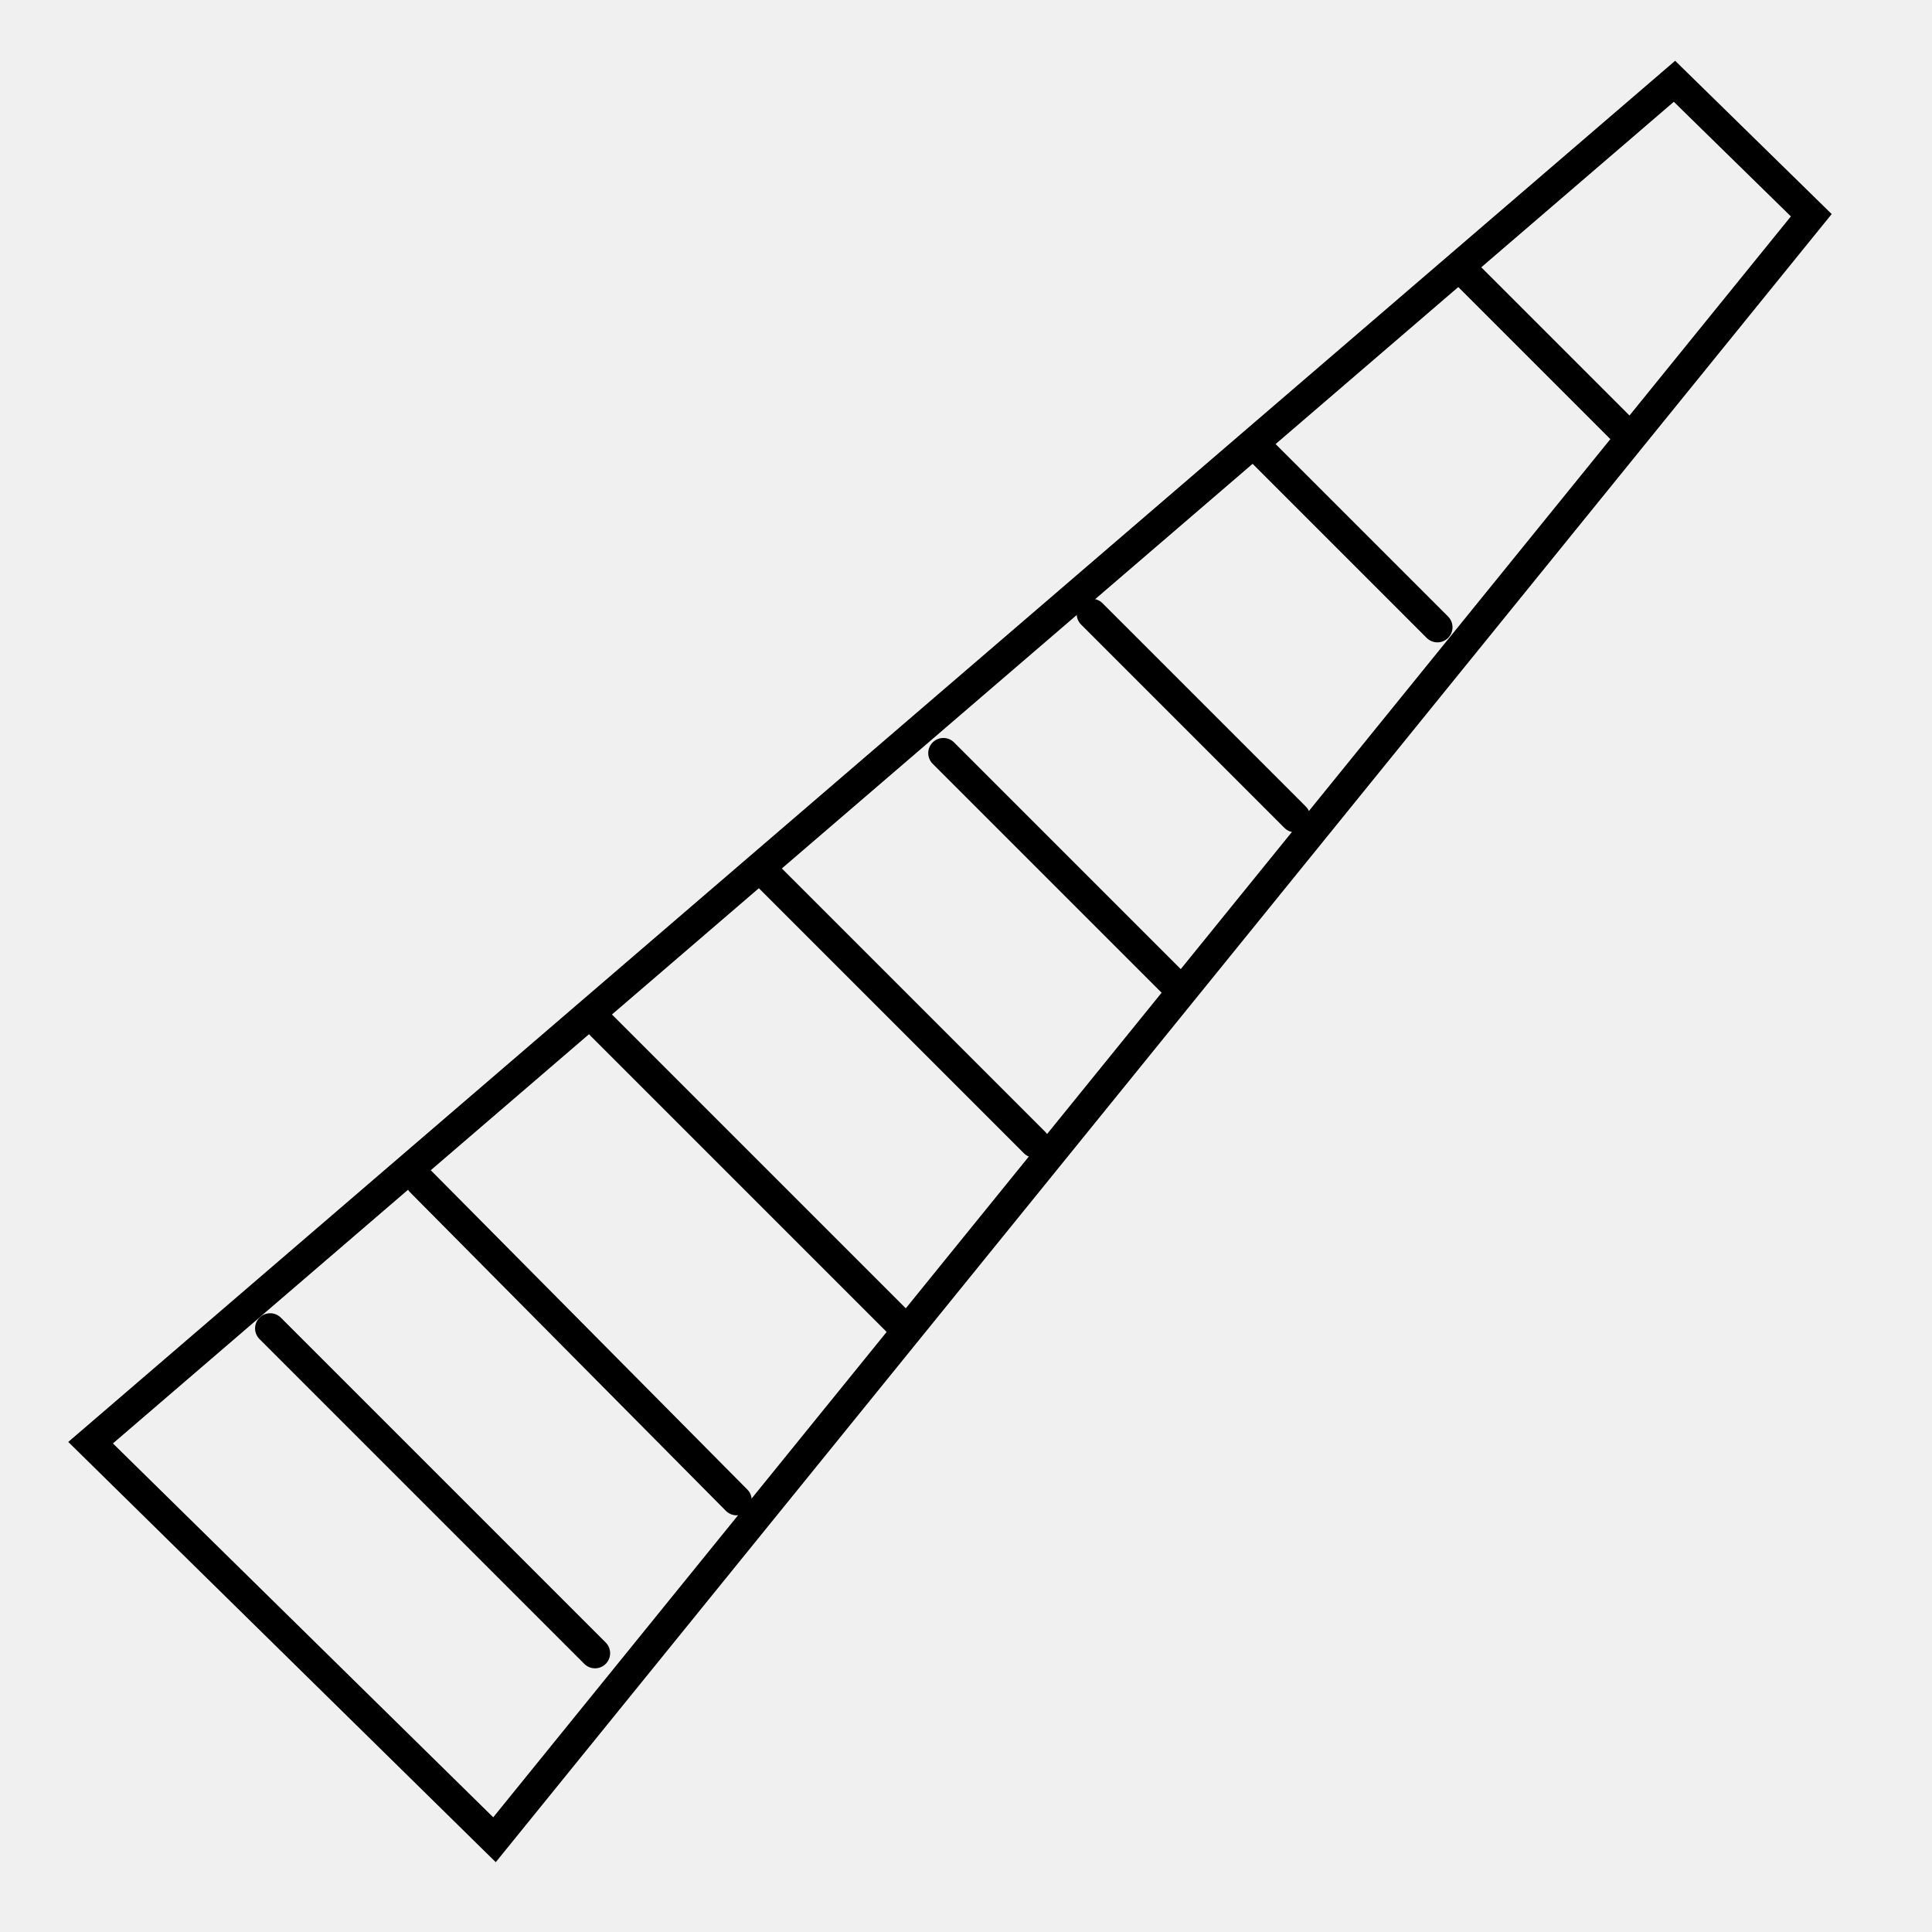
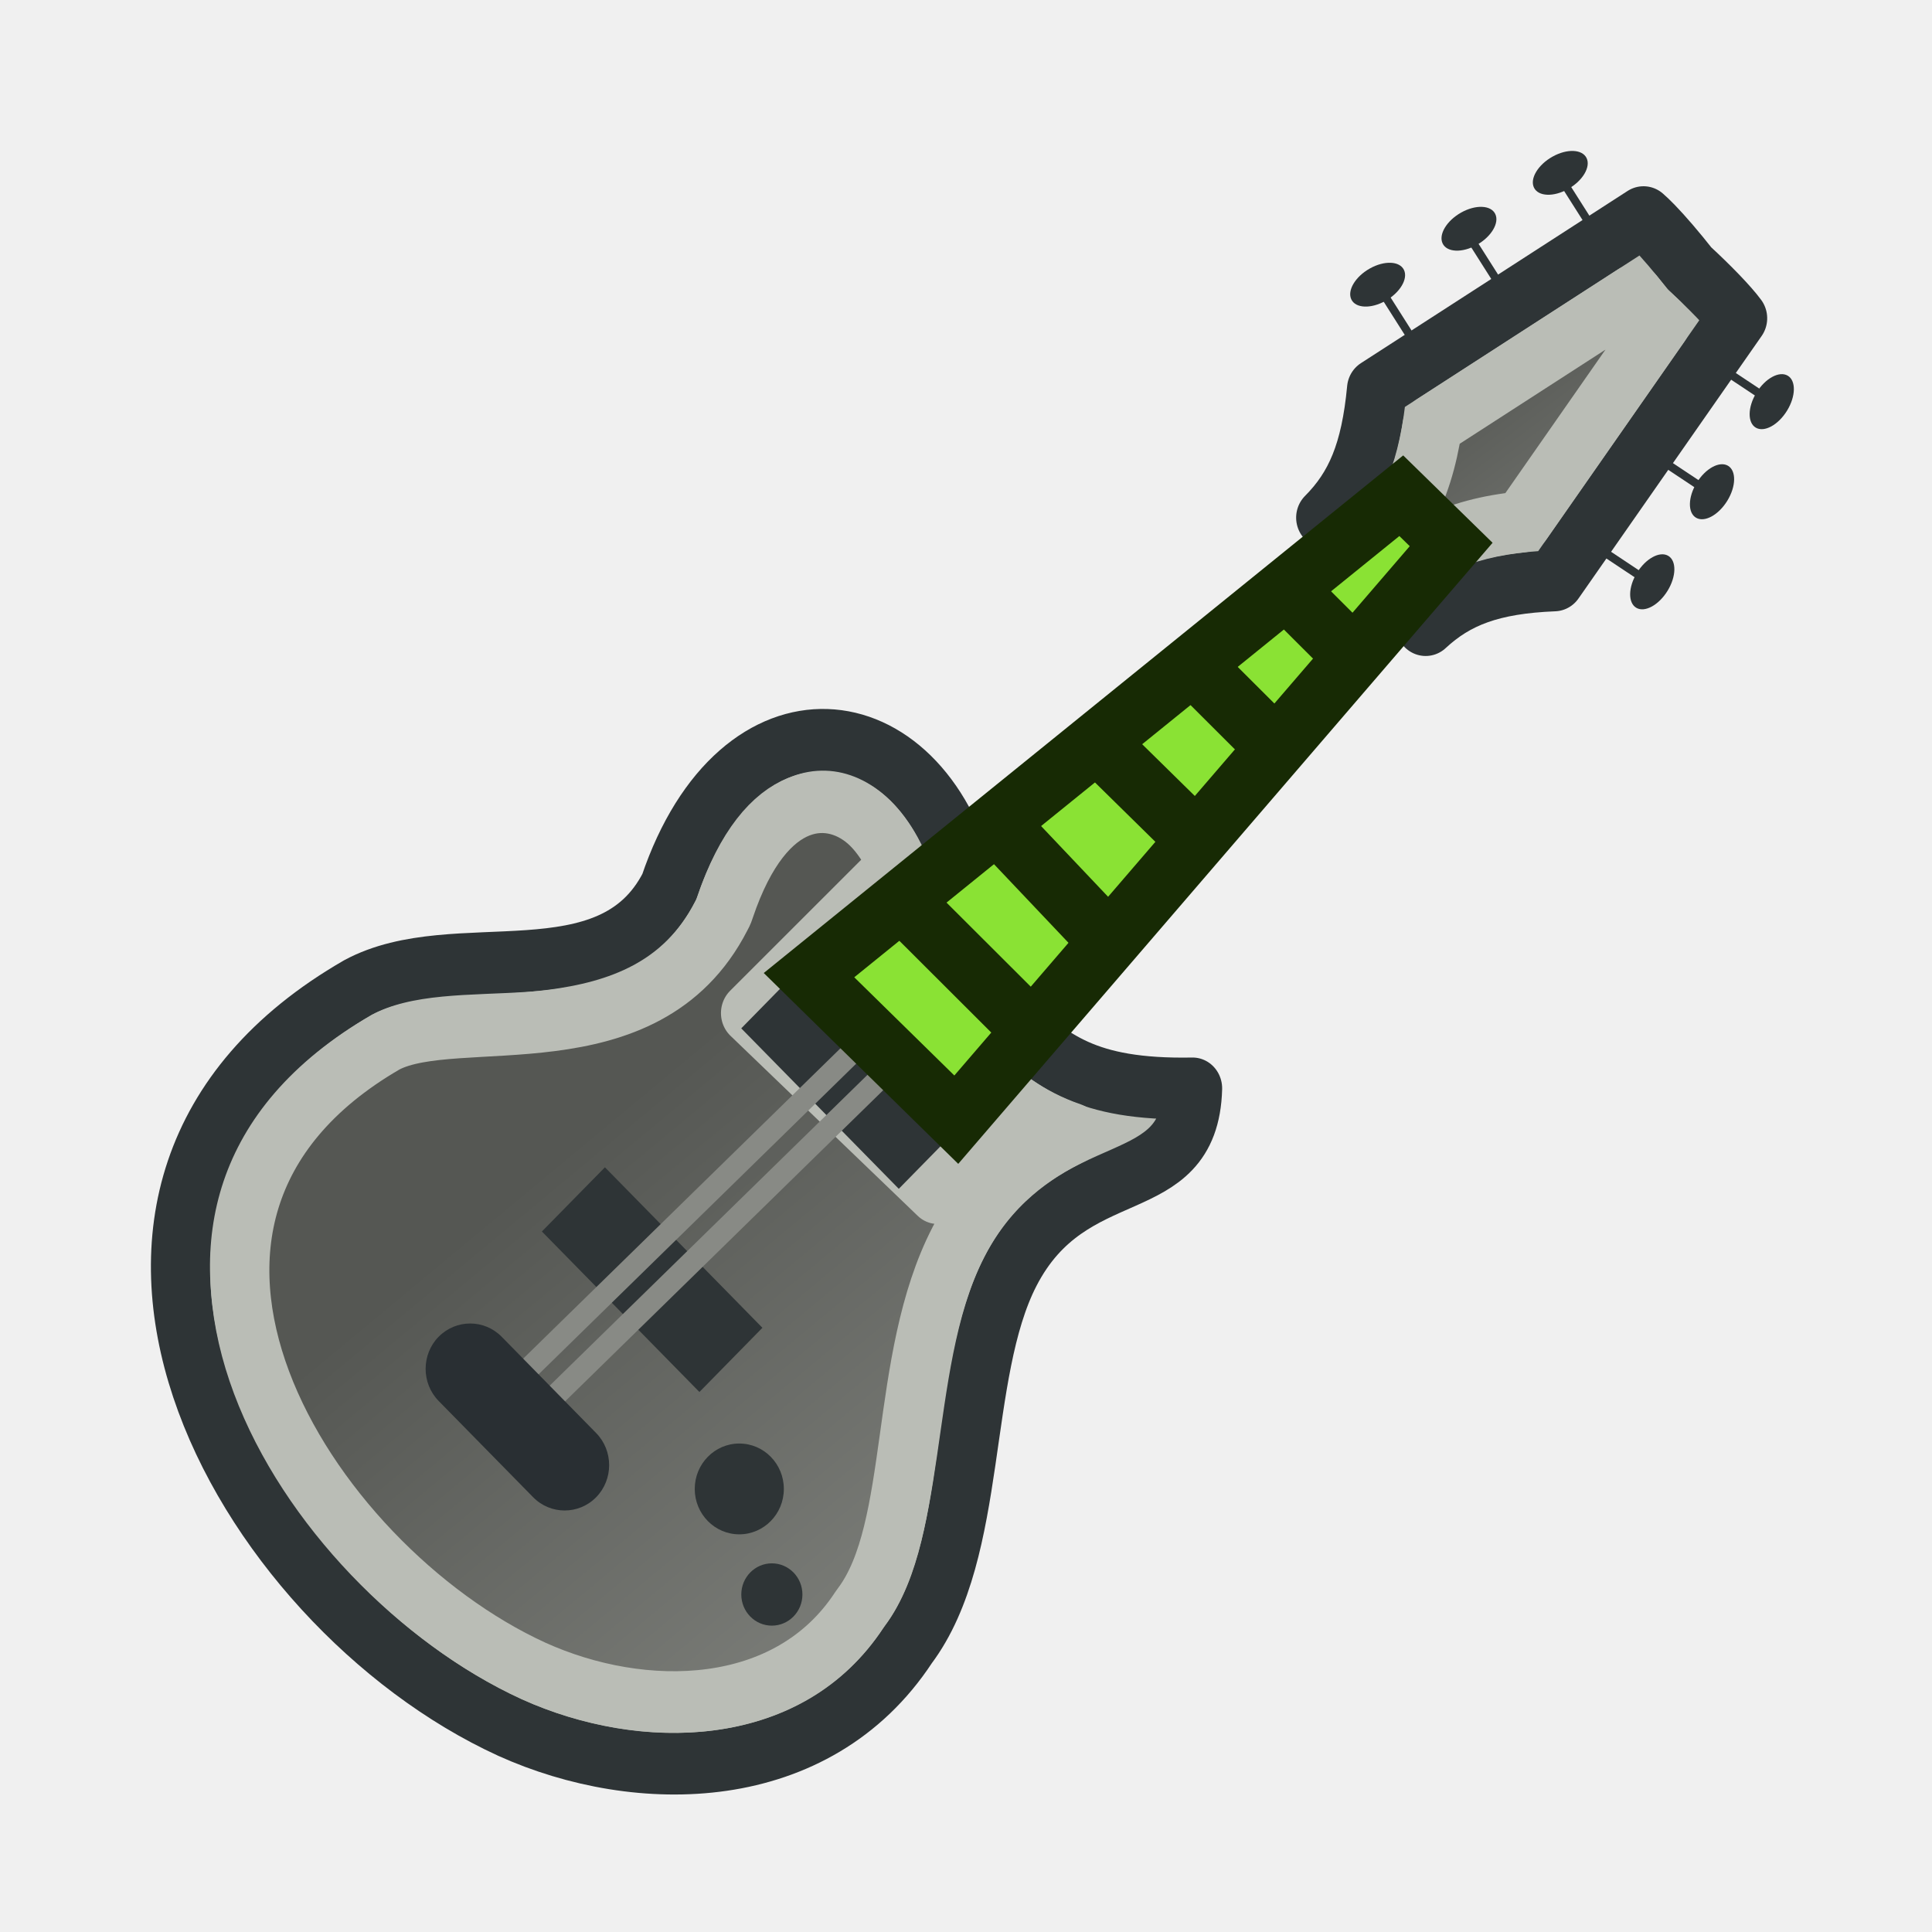
- <svg xmlns="http://www.w3.org/2000/svg" id="svg8" version="1.1" viewBox="0 0 16.933 16.933" height="64" width="64">
-   <defs id="defs2" />
-   <g transform="translate(0,-280.0666)" id="layer1">
-     <path id="path3154" d="M 14.676,280.779 0.794,292.711 4.334,296.191 15.875,281.953 Z" style="fill:none;stroke:#000000;stroke-width:0.265;stroke-linecap:butt;stroke-linejoin:miter;stroke-miterlimit:4;stroke-dasharray:none;stroke-opacity:1;fill-opacity:1;opacity:1" />
-     <path style="opacity:1;fill:#ffffff;stroke:#000000;stroke-width:0.265;stroke-linecap:round;stroke-linejoin:round;paint-order:markers fill stroke" d="m 12.849,282.463 1.428,1.428" id="path1" />
-     <path style="opacity:1;fill:#ffffff;stroke:#000000;stroke-width:0.265;stroke-linecap:round;stroke-linejoin:round;paint-order:markers fill stroke" d="m 11.046,284.012 1.552,1.552" id="path2" />
-     <path style="opacity:1;fill:#ffffff;stroke:#000000;stroke-width:0.265;stroke-linecap:round;stroke-linejoin:round;paint-order:markers fill stroke" d="m 9.569,285.447 1.782,1.782" id="path3" />
-     <path style="opacity:1;fill:#ffffff;stroke:#000000;stroke-width:0.265;stroke-linecap:round;stroke-linejoin:round;paint-order:markers fill stroke" d="m 8.268,286.667 2.025,2.025" id="path4" />
-     <path style="opacity:1;fill:#ffffff;stroke:#000000;stroke-width:0.265;stroke-linecap:round;stroke-linejoin:round;paint-order:markers fill stroke" d="m 6.663,287.676 2.405,2.405" id="path5" />
-     <path style="opacity:1;fill:#ffffff;stroke:#000000;stroke-width:0.265;stroke-linecap:round;stroke-linejoin:round;paint-order:markers fill stroke" d="m 5.268,289.05 2.646,2.646" id="path6" />
-     <path style="opacity:1;fill:#ffffff;stroke:#000000;stroke-width:0.265;stroke-linecap:round;stroke-linejoin:round;paint-order:markers fill stroke" d="m 3.688,290.423 2.768,2.792" id="path7" />
-     <path style="opacity:1;fill:#ffffff;stroke:#000000;stroke-width:0.265;stroke-linecap:round;stroke-linejoin:round;paint-order:markers fill stroke" d="m 2.368,291.709 2.847,2.847" id="path8" />
+ <svg xmlns="http://www.w3.org/2000/svg" xmlns:xlink="http://www.w3.org/1999/xlink" id="svg8" version="1.1" viewBox="0 0 16.933 16.933" height="64" width="64">
+   <defs id="defs2">
+     <linearGradient xlink:href="#linearGradient18" id="linearGradient19" x1="5.936" y1="287.683" x2="17.624" y2="289.086" gradientUnits="userSpaceOnUse" />
+     <linearGradient id="linearGradient18">
+       <stop style="stop-color:#555753;stop-opacity:1" offset="0" id="stop18" />
+       <stop style="stop-color:#888a85;stop-opacity:1" offset="1" id="stop19" />
+     </linearGradient>
+     <linearGradient xlink:href="#linearGradient18-3" id="linearGradient19-9" x1="5.936" y1="287.683" x2="17.624" y2="289.086" gradientUnits="userSpaceOnUse" />
+     <linearGradient id="linearGradient18-3">
+       <stop style="stop-color:#555753;stop-opacity:1" offset="0" id="stop18-8" />
+       <stop style="stop-color:#888a85;stop-opacity:1" offset="1" id="stop19-1" />
+     </linearGradient>
+   </defs>
+   <g id="layer2" transform="translate(0.1120994)" style="display:inline">
+     <g id="layer1-5" transform="matrix(0.394222,0.407059,-0.3896457,0.4118399,115.0667,-111.1993)" style="display:inline">
+       <path style="display:inline;fill:#babdb6;fill-opacity:1;stroke:#2e3436;stroke-width:0.934;stroke-linecap:butt;stroke-linejoin:round;stroke-miterlimit:4;stroke-dasharray:none;stroke-opacity:1;font-variation-settings:normal;opacity:1;vector-effect:none;stroke-dashoffset:0;-inkscape-stroke:none;paint-order:normal;stop-color:#000000;stop-opacity:1" d="m 9.493,284.175 -2.109,0.073 0.08,-2.841 c -2.439,-1.431 -4.702,0.37 -3.297,3.352 0.566,1.908 -1.891,2.895 -2.429,4.544 -1.795,6.078 5.226,7.951 9.584,6.277 2.059,-0.802 4.05,-2.796 3.596,-5.312 -0.211,-1.816 -2.325,-3.469 -2.823,-5.16 -0.578,-1.966 1.275,-2.74 0.102,-3.995 -1.205,1.234 -1.873,1.237 -2.743,1.336 z" id="path847" />
+       <path style="font-variation-settings:normal;display:inline;opacity:1;vector-effect:none;fill:url(#linearGradient19);fill-opacity:1;stroke:#babdb6;stroke-width:0.934;stroke-linecap:butt;stroke-linejoin:round;stroke-miterlimit:4;stroke-dasharray:none;stroke-dashoffset:0;stroke-opacity:1;-inkscape-stroke:none;stop-color:#000000;stop-opacity:1;paint-order:normal" d="m 5.748,281.842 c 0.219,-0.006 0.479,0.04 0.766,0.146 l -0.09,3.229 4.021,-0.143 -0.039,-1.812 c 0.275,-0.057 0.576,-0.149 0.912,-0.316 -0.216,0.594 -0.412,1.431 -0.119,2.426 0.575,1.956 2.617,3.511 2.791,5.004 l 0.004,0.029 0.004,0.029 c 0.353,1.956 -1.257,3.592 -3.012,4.275 -3.685,1.416 -9.877,0.077 -8.355,-5.125 0.397,-1.184 3.151,-2.659 2.43,-5.09 l -0.02,-0.068 -0.029,-0.064 c -0.825,-1.751 -0.056,-2.498 0.736,-2.52 z" id="path21" />
+     </g>
+     <path fill="#f5f8fa" d="m 10.001,29.134 c 1.782,1.277 1.959,3.473 1.859,4.751 -0.042,0.528 0.519,0.898 0.979,0.637 2.563,-1.456 4.602,-3.789 4.038,-7.853 -0.111,-0.735 0.111,-2.117 2.272,-2.406 2.161,-0.29 2.941,-1.099 3.208,-1.485 0.153,-0.221 0.29,-0.832 -0.312,-0.854 -0.601,-0.022 -2.094,0.446 -3.431,-1.136 -1.337,-1.582 -1.559,-2.228 -1.604,-2.473 -0.045,-0.245 -1.409,-3.694 -2.525,-1.864 -0.927,1.521 -1.958,4.509 -5.287,5.287 -1.355,0.316 -3.069,1.005 -3.564,1.96 -0.832,1.604 0.46,2.725 1.574,3.483 1.115,0.757 2.793,1.953 2.793,1.953 z" id="path3-9" style="display:none" transform="matrix(0.3904689,0,0,0.3979388,1.280397,1.288226)" />
+     <path fill="#292f33" d="m 13.072,19.412 1.414,-1.415 3.536,3.535 -1.414,1.414 z m -4.475,4.474 1.415,-1.414 3.535,3.535 -1.414,1.414 z" id="path4-03" style="display:inline;fill:#2e3436" transform="matrix(0.3904689,0,0,0.3979388,1.280397,1.288226)" />
+     <g id="g21" style="display:inline" transform="matrix(0.3904689,0,0,0.3979388,1.280397,1.288226)">
+       <path style="font-variation-settings:normal;display:inline;opacity:1;vector-effect:none;fill:none;fill-opacity:1;stroke:#888a85;stroke-width:0.489;stroke-linecap:butt;stroke-linejoin:miter;stroke-miterlimit:4;stroke-dasharray:none;stroke-dashoffset:0;stroke-opacity:1;-inkscape-stroke:none" d="M 27.832,9.328 8.067,28.297" id="path11" />
+       <path style="font-variation-settings:normal;display:inline;opacity:1;vector-effect:none;fill:none;fill-opacity:1;stroke:#888a85;stroke-width:0.489;stroke-linecap:butt;stroke-linejoin:miter;stroke-miterlimit:4;stroke-dasharray:none;stroke-dashoffset:0;stroke-opacity:1;-inkscape-stroke:none" d="M 27.238,8.731 7.473,27.701" id="path19" />
+     </g>
+     <path fill="#292f33" d="m 9.815,28.325 c 0.389,0.389 0.389,1.025 0,1.414 -0.389,0.389 -1.025,0.389 -1.414,0 L 6.279,27.618 a 1.003,1.003 0 0 1 0,-1.414 H 6.28 a 1.003,1.003 0 0 1 1.414,0 z" id="path6-4" style="display:inline" transform="matrix(0.3904689,0,0,0.3979388,1.280397,1.288226)" />
+     <g id="g2" style="display:inline" transform="matrix(0.3904689,0,0,0.3979388,1.280397,1.288226)">
+       <circle fill="#292f33" cx="13.028" cy="29.556" r="1" id="circle6" style="display:inline;fill:#2e3436" />
+       <path fill="#292f33" d="m 14.445,31.881 a 0.686,0.686 0 1 1 -1.372,0 0.686,0.686 0 0 1 1.372,0 z" id="path7-3" style="display:inline;fill:#2e3436" />
+     </g>
+     <g id="layer1-9" transform="matrix(0.2117076,0.1650959,-0.1614514,0.2164866,58.17668,-60.18131)" style="display:inline">
+       <g id="g15" style="display:inline;stroke-width:0.529;stroke-dasharray:none" transform="translate(-1.6445625e-6)">
+         <path style="display:inline;fill:none;stroke:#2e3436;stroke-width:0.265;stroke-linecap:round;stroke-linejoin:round;stroke-dasharray:none;paint-order:markers fill stroke" d="m 4.12,281.869 2.542,0.91" id="path12-3" />
+         <path style="fill:none;stroke:#2e3436;stroke-width:0.265;stroke-linecap:round;stroke-linejoin:round;stroke-dasharray:none;paint-order:markers fill stroke" d="m 2.877,285.198 2.542,0.91" id="path13" />
+         <path style="fill:none;stroke:#2e3436;stroke-width:0.265;stroke-linecap:round;stroke-linejoin:round;stroke-dasharray:none;paint-order:markers fill stroke" d="m 1.71,288.359 2.542,0.91" id="path14" />
+         <path style="fill:none;stroke:#2e3436;stroke-width:0.265;stroke-linecap:round;stroke-linejoin:round;stroke-dasharray:none;paint-order:markers fill stroke" d="m 14.147,283.446 -2.538,0.191" id="path15" />
+         <path style="display:inline;fill:none;stroke:#2e3436;stroke-width:0.265;stroke-linecap:round;stroke-linejoin:round;stroke-dasharray:none;paint-order:markers fill stroke" d="m 14.321,287.004 -2.538,0.191" id="path16" />
+         <path style="display:inline;fill:none;stroke:#2e3436;stroke-width:0.265;stroke-linecap:round;stroke-linejoin:round;stroke-dasharray:none;paint-order:markers fill stroke" d="m 14.491,290.504 -2.538,0.191" id="path17" />
+       </g>
+       <path id="path18" style="font-variation-settings:normal;display:inline;opacity:1;fill:#babdb6;fill-opacity:1;stroke:#2e3436;stroke-width:1.965;stroke-linecap:butt;stroke-linejoin:round;stroke-miterlimit:4;stroke-dasharray:none;stroke-dashoffset:0;stroke-opacity:1;paint-order:normal;stop-color:#000000;stop-opacity:1;vector-effect:none;-inkscape-stroke:none" d="m 6.678,281.972 c -0.164,0.004 -0.307,0.013 -0.423,0.026 l -2.001,10.187 c 1.355,1.552 1.834,2.704 1.861,4.063 l 2.388,0.009 v -5.1e-4 l 2.388,-0.009 c 0.027,-1.359 0.506,-2.511 1.861,-4.063 l -2.001,-10.187 c -0.464,-0.053 -1.369,-0.03 -2.247,0.041 -0.659,-0.053 -1.333,-0.08 -1.824,-0.067 z" transform="rotate(9.287712,11.23278,287.5217)" />
+       <path id="path20" style="font-variation-settings:normal;display:inline;opacity:1;fill:url(#linearGradient19);fill-opacity:1;stroke:#babdb6;stroke-width:1.965;stroke-linecap:butt;stroke-linejoin:round;stroke-miterlimit:4;stroke-dasharray:none;stroke-dashoffset:0;stroke-opacity:1;paint-order:normal;stop-color:#000000;stop-opacity:1;vector-effect:none;-inkscape-stroke:none" d="m 7.871,283.967 c 0.156,0.009 0.312,0.018 0.473,0.031 l 0.158,0.014 0.158,-0.014 c 0.165,-0.013 0.32,-0.022 0.475,-0.031 l 1.51,7.686 c -0.697,0.901 -1.162,1.738 -1.432,2.637 l -1.021,0.002 -0.398,-0.002 c -0.269,-0.899 -0.735,-1.736 -1.432,-2.637 z" transform="rotate(9.287712,11.23276,287.5217)" />
+       <g id="g8" transform="rotate(86.82031,13.77833,283.5153)" style="display:inline;stroke-width:0.529;stroke-dasharray:none">
+         <ellipse style="display:inline;fill:#2e3436;stroke:none;stroke-width:0.529;stroke-linecap:round;stroke-linejoin:round;stroke-dasharray:none;paint-order:markers fill stroke" id="path4-04" cx="-8.543" cy="283.674" rx="0.988" ry="0.581" transform="matrix(0.9993272,-0.03667723,0.07847968,0.9969157,0,0)" />
+         <ellipse style="display:inline;fill:#2e3436;stroke:none;stroke-width:0.529;stroke-linecap:round;stroke-linejoin:round;stroke-dasharray:none;paint-order:markers fill stroke" id="ellipse7" cx="-5.047" cy="283.802" rx="0.988" ry="0.581" transform="matrix(0.9993272,-0.03667723,0.07847968,0.9969157,0,0)" />
+         <ellipse style="display:inline;fill:#2e3436;stroke:none;stroke-width:0.529;stroke-linecap:round;stroke-linejoin:round;stroke-dasharray:none;paint-order:markers fill stroke" id="ellipse8" cx="-1.551" cy="283.931" rx="0.988" ry="0.581" transform="matrix(0.9993272,-0.03667723,0.07847968,0.9969157,0,0)" />
+       </g>
+       <g id="g11" transform="matrix(-0.3706403,0.9287765,0.9287765,0.3706403,-253.6855,164.1237)" style="display:inline;stroke-width:0.529;stroke-dasharray:none">
+         <ellipse style="fill:#2e3436;stroke:none;stroke-width:0.529;stroke-linecap:round;stroke-linejoin:round;stroke-dasharray:none;paint-order:markers fill stroke" id="ellipse9" cx="-8.543" cy="283.674" rx="0.988" ry="0.581" transform="matrix(0.9993272,-0.03667723,0.07847968,0.9969157,0,0)" />
+         <ellipse style="fill:#2e3436;stroke:none;stroke-width:0.529;stroke-linecap:round;stroke-linejoin:round;stroke-dasharray:none;paint-order:markers fill stroke" id="ellipse10" cx="-5.047" cy="283.802" rx="0.988" ry="0.581" transform="matrix(0.9993272,-0.03667723,0.07847968,0.9969157,0,0)" />
+         <ellipse style="fill:#2e3436;stroke:none;stroke-width:0.529;stroke-linecap:round;stroke-linejoin:round;stroke-dasharray:none;paint-order:markers fill stroke" id="ellipse11" cx="-1.551" cy="283.931" rx="0.988" ry="0.581" transform="matrix(0.9993272,-0.03667723,0.07847968,0.9969157,0,0)" />
+       </g>
+     </g>
+     <g transform="matrix(0.3696046,0.00542852,-0.00503509,0.35847,8.158788,-96.38572)" id="layer1-8" style="display:inline">
+       <path id="path3154-7" d="M 14.676,280.779 0.794,292.711 4.334,296.191 15.875,281.953 Z" style="font-variation-settings:normal;display:inline;opacity:1;fill:#8ae234;fill-opacity:1;stroke:#172a04;stroke-width:1.454;stroke-linecap:butt;stroke-linejoin:miter;stroke-miterlimit:4;stroke-dasharray:none;stroke-dashoffset:0;stroke-opacity:1;stop-color:#000000;stop-opacity:1" />
+       <g id="g10">
+         <path style="display:inline;opacity:1;fill:#ffffff;stroke:#172a04;stroke-width:1.454;stroke-linecap:round;stroke-linejoin:round;stroke-dasharray:none;paint-order:markers fill stroke" d="m 12.035,283.161 1.573,1.573" id="path4-0" />
+         <path style="display:inline;opacity:1;fill:#ffffff;stroke:#172a04;stroke-width:1.454;stroke-linecap:round;stroke-linejoin:round;stroke-dasharray:none;paint-order:markers fill stroke" d="m 9.904,285.099 1.776,1.776" id="path5-2" />
+         <path style="display:inline;opacity:1;fill:#ffffff;stroke:#172a04;stroke-width:1.454;stroke-linecap:round;stroke-linejoin:round;stroke-dasharray:none;paint-order:markers fill stroke" d="m 7.574,286.941 1.95,1.92" id="path6-7" />
+         <path style="display:inline;opacity:1;fill:#ffffff;stroke:#172a04;stroke-width:1.454;stroke-linecap:round;stroke-linejoin:round;stroke-dasharray:none;paint-order:markers fill stroke" d="m 5.366,289.11 2.319,2.452" id="path7-4" />
+         <path style="display:inline;opacity:1;fill:#ffffff;stroke:#172a04;stroke-width:1.454;stroke-linecap:round;stroke-linejoin:round;stroke-dasharray:none;paint-order:markers fill stroke" d="m 3.074,290.96 2.847,2.847" id="path8-8" />
+       </g>
+     </g>
  </g>
</svg>
